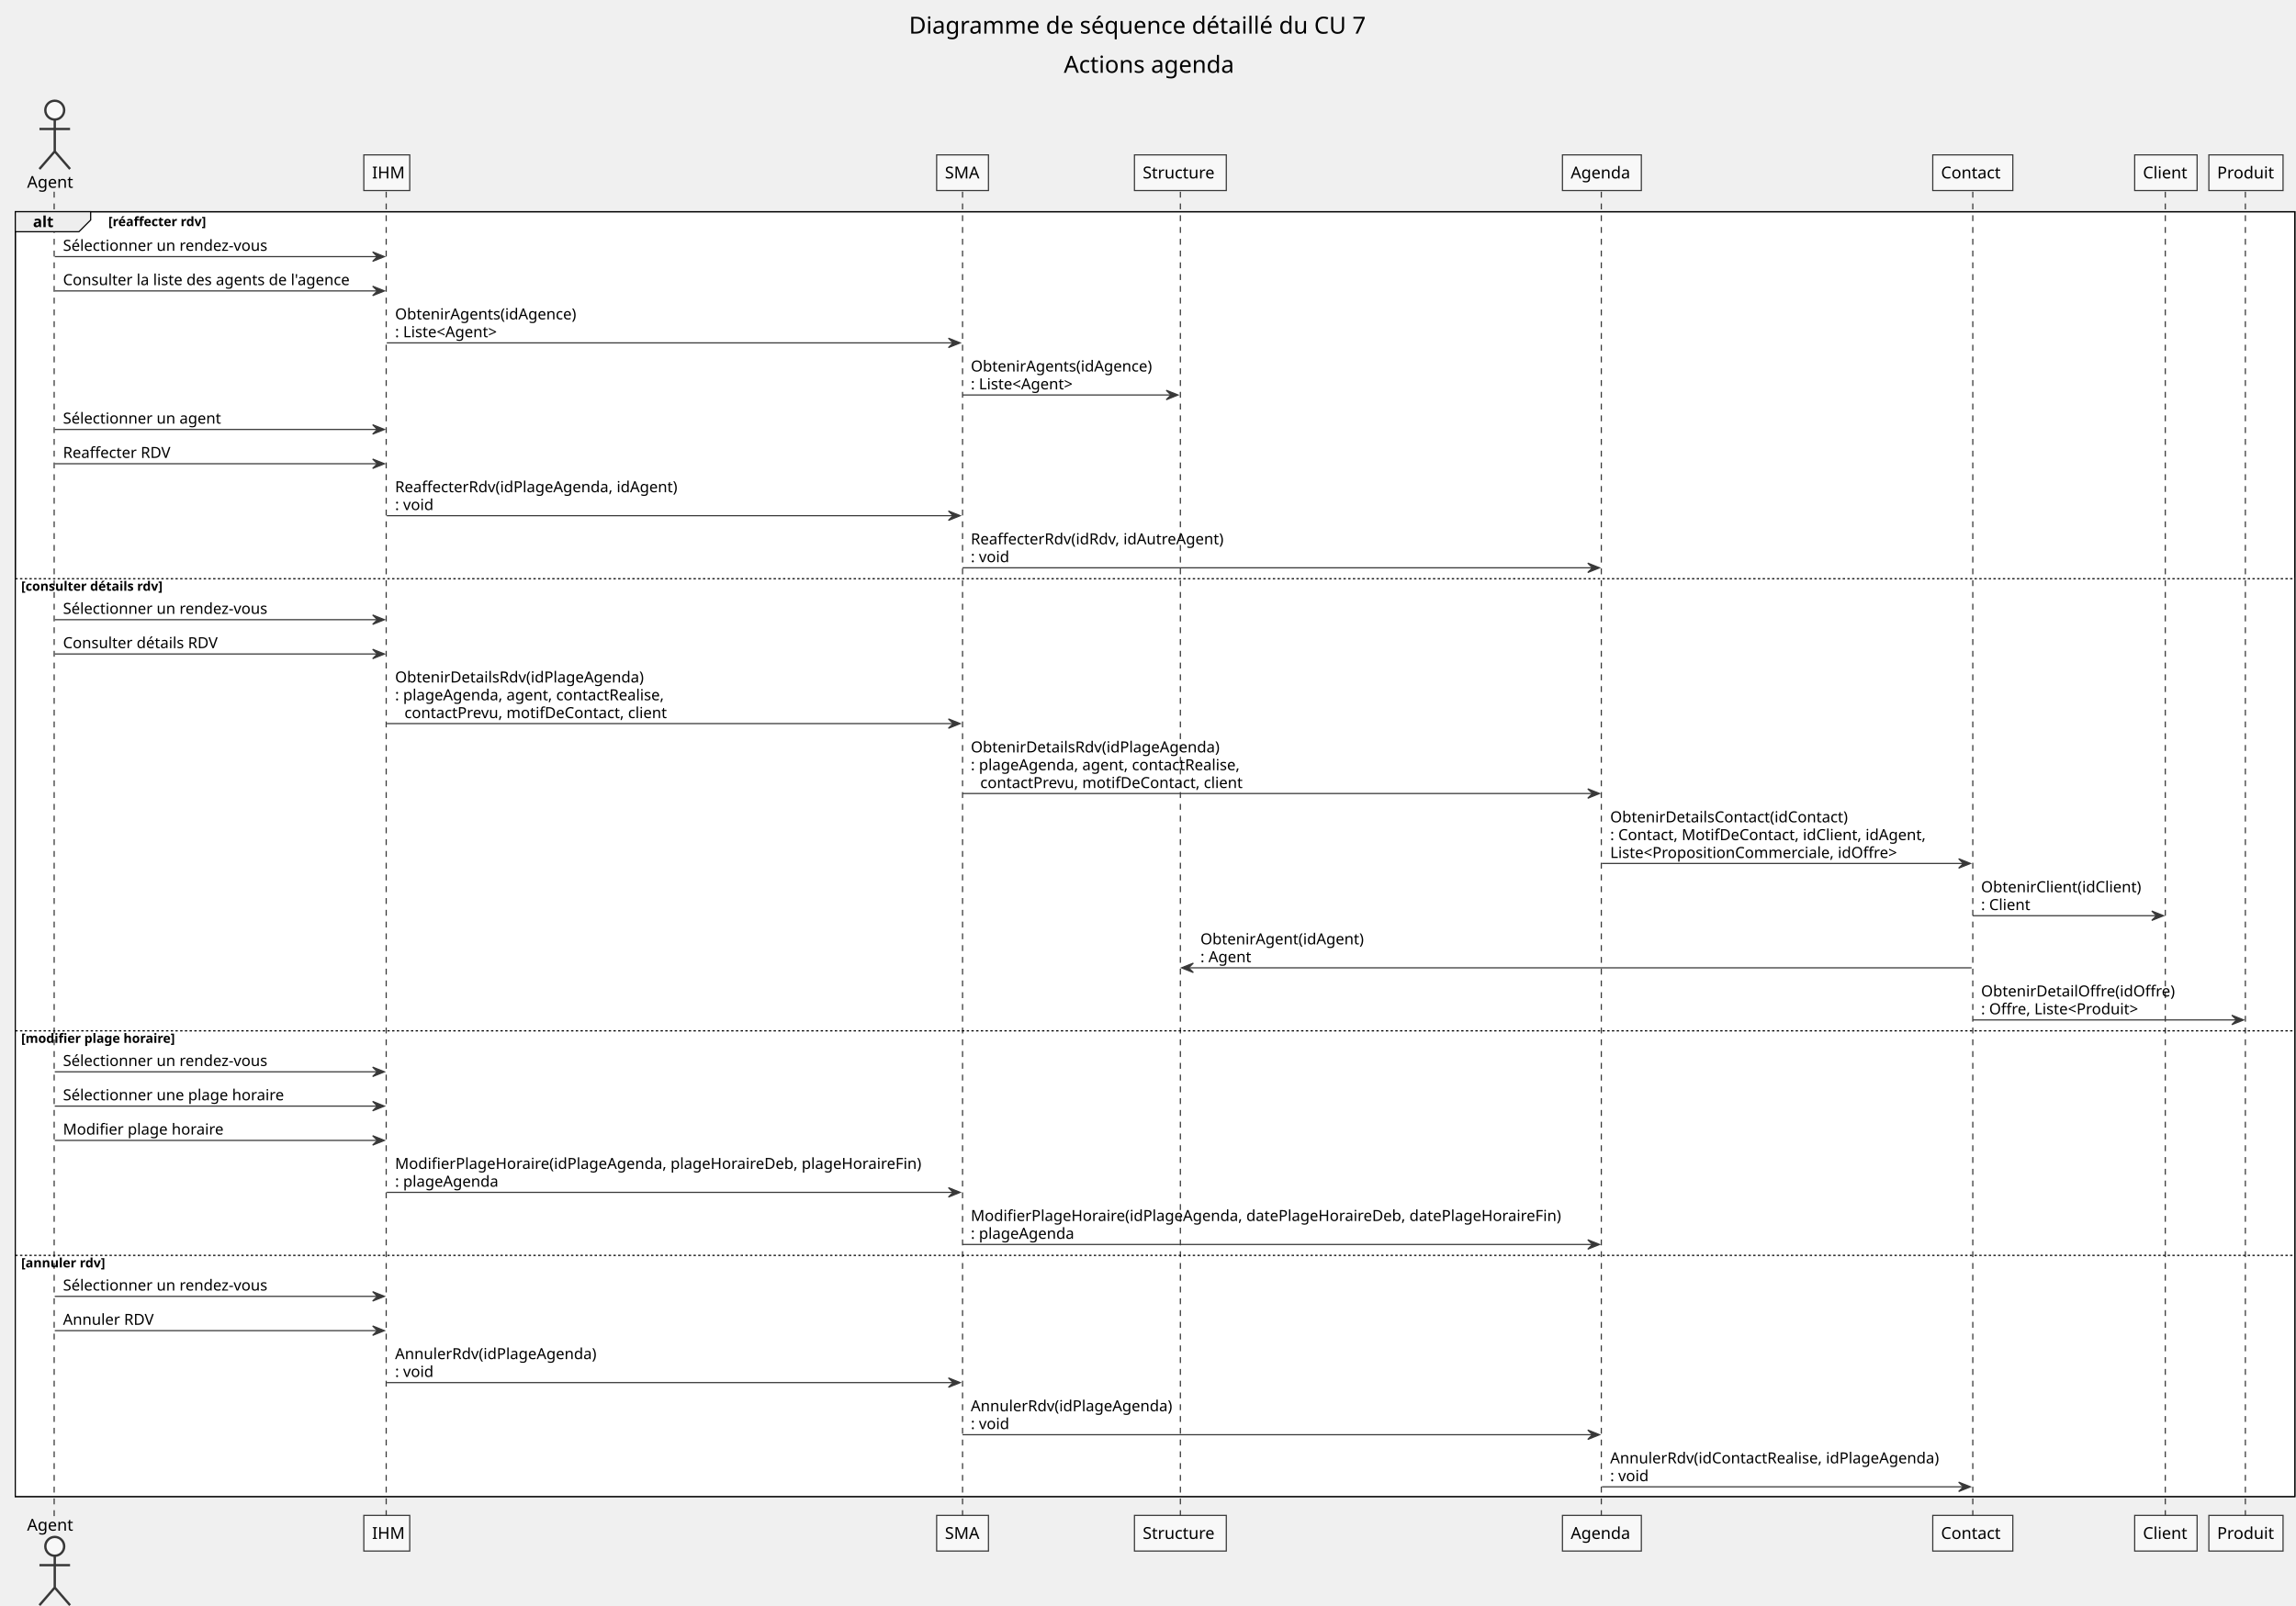
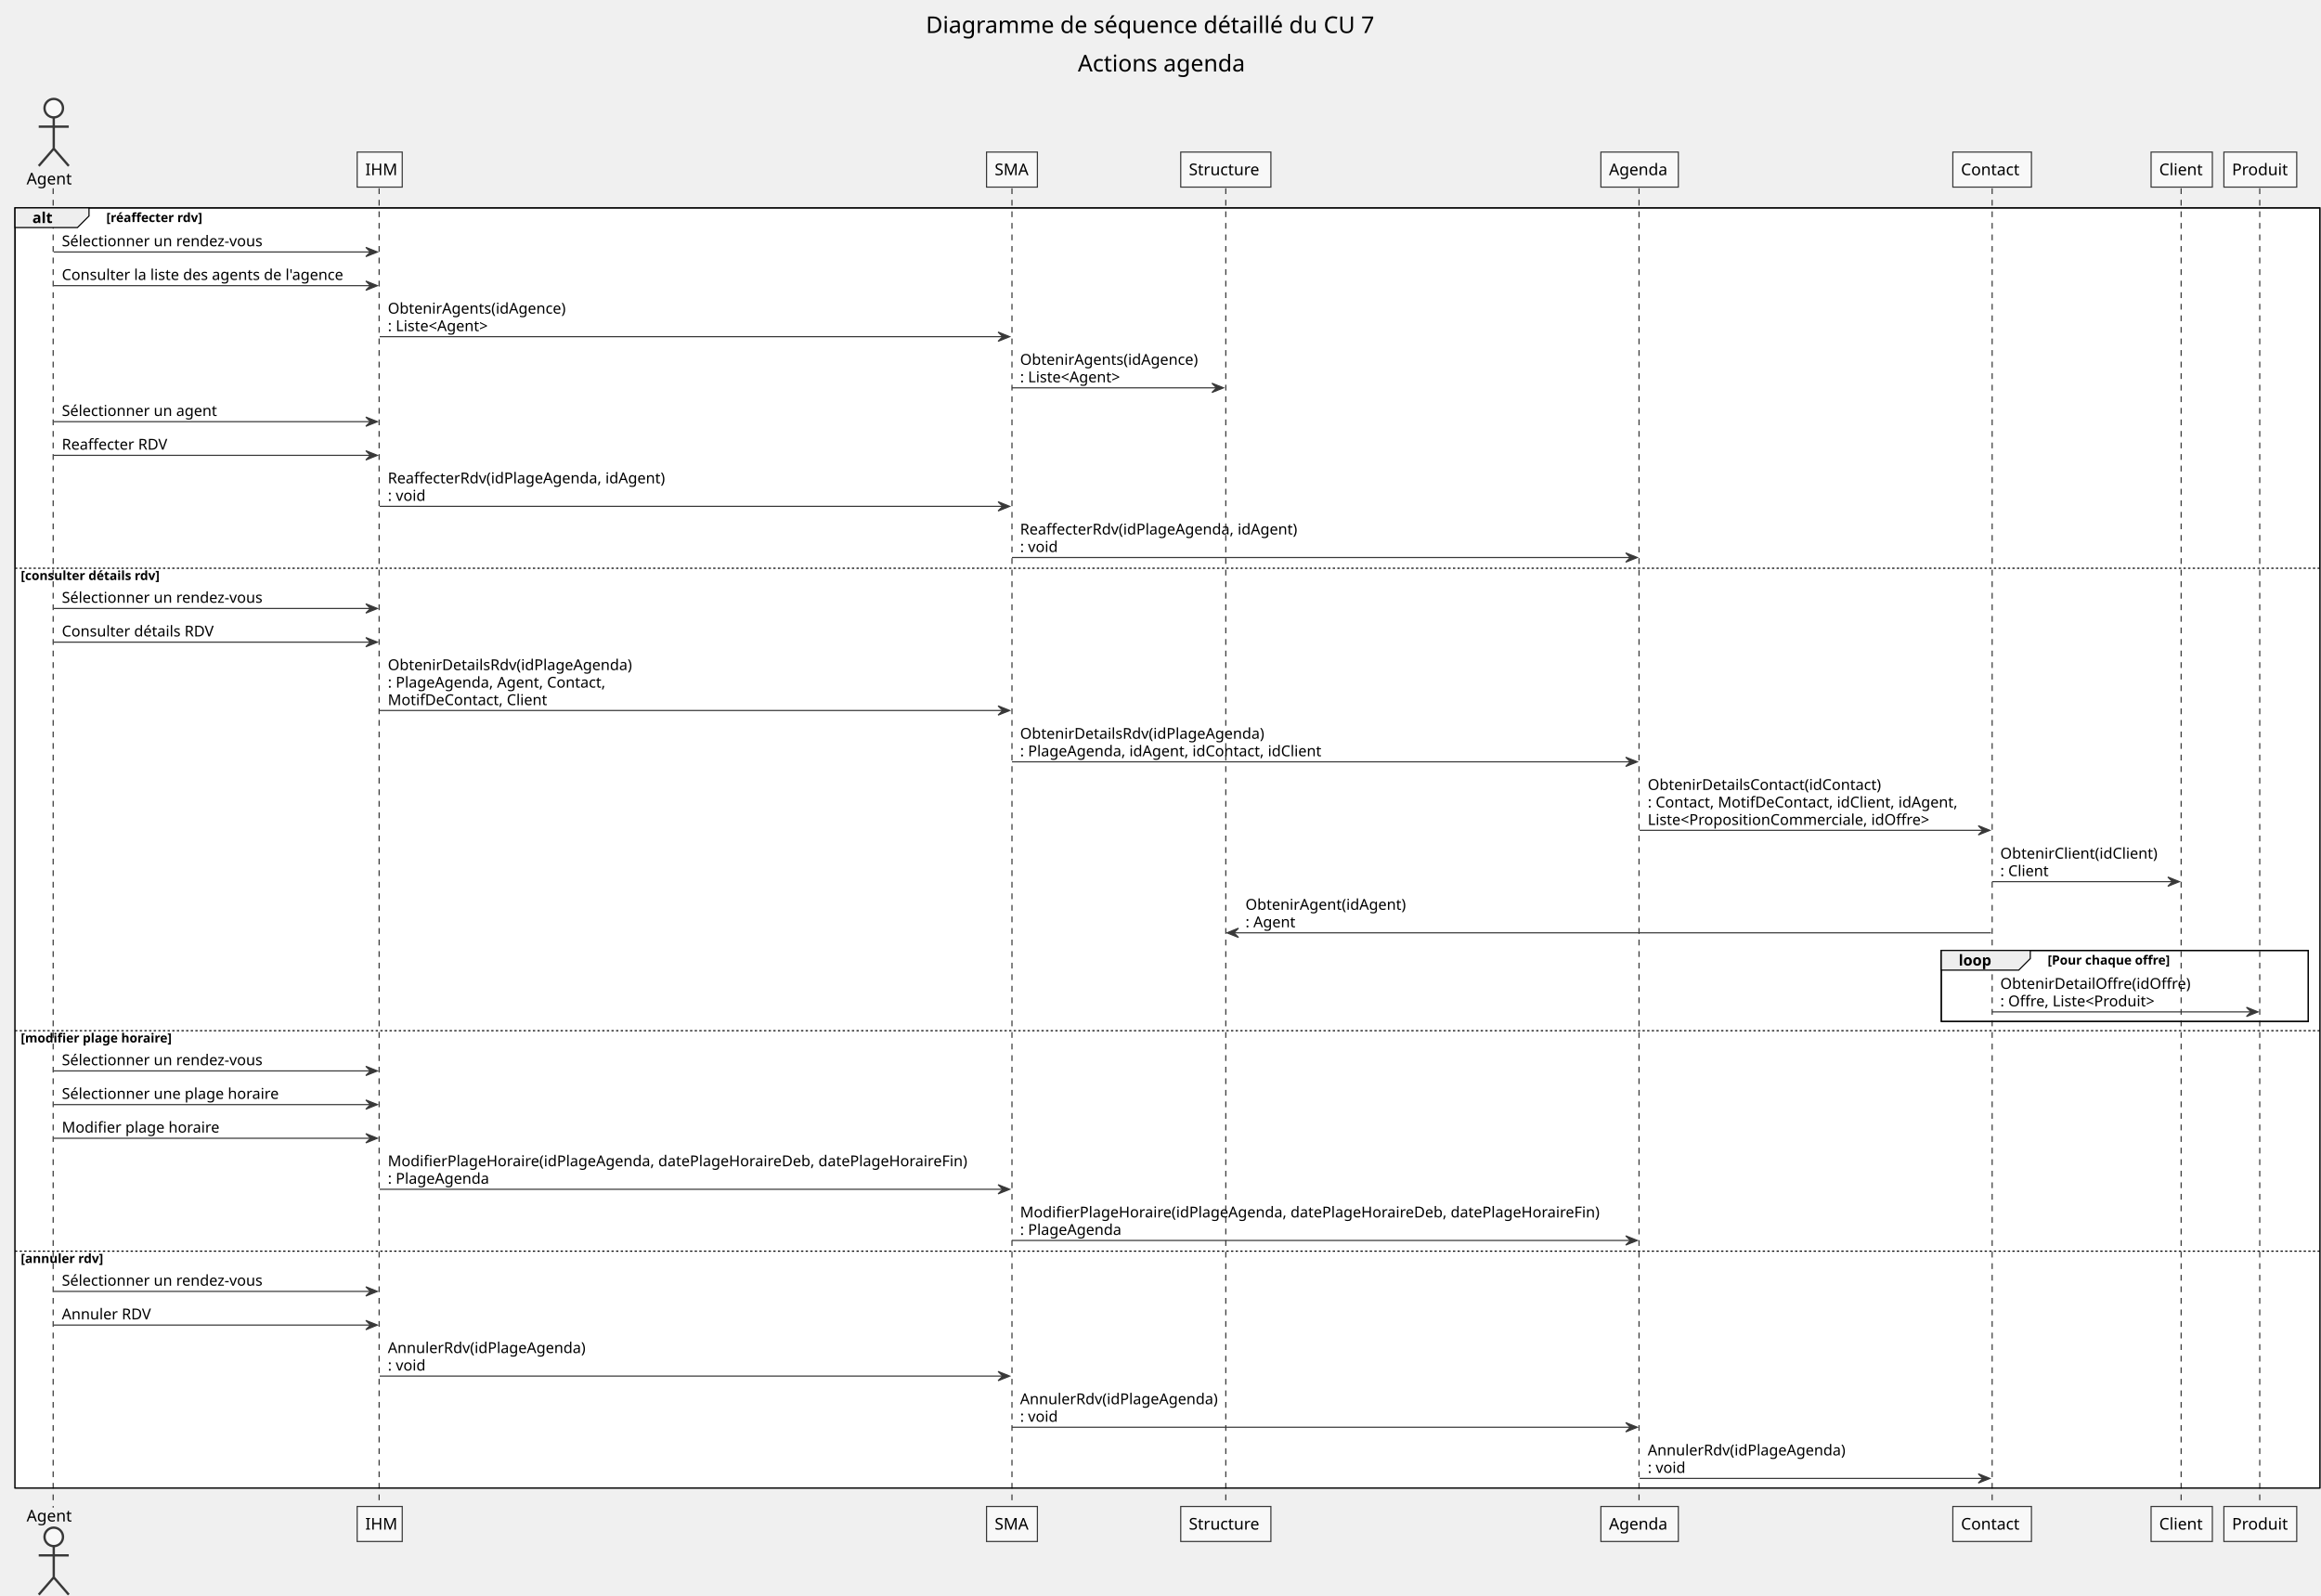
- <svg xmlns="http://www.w3.org/2000/svg" height="1364px" style="width:1950px;height:1364px;" version="1.1" viewBox="0 0 1950 1364" width="1950px">
+ <svg xmlns="http://www.w3.org/2000/svg" height="1380px" style="width:2008px;height:1380px;" version="1.1" viewBox="0 0 2008 1380" width="2008px">
  <defs />
  <g>
-     <text fill="#000000" font-family="sans-serif" font-size="20" lengthAdjust="spacingAndGlyphs" textLength="418" x="772" y="28.564">Diagramme de séquence détaillé du CU 7</text>
-     <line style="stroke: none; stroke-width: 1.0;" x1="772" x2="1190" y1="38.281" y2="38.281" />
-     <text fill="#000000" font-family="sans-serif" font-size="20" lengthAdjust="spacingAndGlyphs" textLength="155" x="903.5" y="61.846">Actions agenda</text>
-     <line style="stroke: none; stroke-width: 1.0;" x1="772" x2="1190" y1="71.562" y2="71.562" />
-     <rect fill="#FFFFFF" height="1091.391" style="stroke: #000000; stroke-width: 1.0;" width="1936" x="13" y="179.859" />
-     <rect fill="#FFFFFF" height="384.062" style="stroke: none; stroke-width: 1.0;" width="1936" x="13" y="490.586" />
-     <rect fill="#FFFFFF" height="190.734" style="stroke: none; stroke-width: 1.0;" width="1936" x="13" y="874.648" />
-     <rect fill="#FFFFFF" height="205.867" style="stroke: none; stroke-width: 1.0;" width="1936" x="13" y="1065.383" />
-     <line style="stroke: #383838; stroke-width: 1.0; stroke-dasharray: 5.0,5.0;" x1="46" x2="46" y1="162.859" y2="1288.25" />
-     <line style="stroke: #383838; stroke-width: 1.0; stroke-dasharray: 5.0,5.0;" x1="328" x2="328" y1="162.859" y2="1288.25" />
-     <line style="stroke: #383838; stroke-width: 1.0; stroke-dasharray: 5.0,5.0;" x1="817.5" x2="817.5" y1="162.859" y2="1288.25" />
-     <line style="stroke: #383838; stroke-width: 1.0; stroke-dasharray: 5.0,5.0;" x1="1002.5" x2="1002.5" y1="162.859" y2="1288.25" />
-     <line style="stroke: #383838; stroke-width: 1.0; stroke-dasharray: 5.0,5.0;" x1="1360" x2="1360" y1="162.859" y2="1288.25" />
-     <line style="stroke: #383838; stroke-width: 1.0; stroke-dasharray: 5.0,5.0;" x1="1675.5" x2="1675.5" y1="162.859" y2="1288.25" />
-     <line style="stroke: #383838; stroke-width: 1.0; stroke-dasharray: 5.0,5.0;" x1="1839" x2="1839" y1="162.859" y2="1288.25" />
-     <line style="stroke: #383838; stroke-width: 1.0; stroke-dasharray: 5.0,5.0;" x1="1907" x2="1907" y1="162.859" y2="1288.25" />
+     <text fill="#000000" font-family="sans-serif" font-size="20" lengthAdjust="spacingAndGlyphs" textLength="418" x="801" y="28.564">Diagramme de séquence détaillé du CU 7</text>
+     <line style="stroke: none; stroke-width: 1.0;" x1="801" x2="1219" y1="38.281" y2="38.281" />
+     <text fill="#000000" font-family="sans-serif" font-size="20" lengthAdjust="spacingAndGlyphs" textLength="155" x="932.5" y="61.846">Actions agenda</text>
+     <line style="stroke: none; stroke-width: 1.0;" x1="801" x2="1219" y1="71.562" y2="71.562" />
+     <rect fill="#FFFFFF" height="1107.391" style="stroke: #000000; stroke-width: 1.0;" width="1994" x="13" y="179.859" />
+     <rect fill="#FFFFFF" height="400.062" style="stroke: none; stroke-width: 1.0;" width="1994" x="13" y="490.586" />
+     <rect fill="#FFFFFF" height="61.398" style="stroke: #000000; stroke-width: 1.0;" width="317.5" x="1679.5" y="822.25" />
+     <rect fill="#FFFFFF" height="190.734" style="stroke: none; stroke-width: 1.0;" width="1994" x="13" y="890.648" />
+     <rect fill="#FFFFFF" height="205.867" style="stroke: none; stroke-width: 1.0;" width="1994" x="13" y="1081.383" />
+     <line style="stroke: #383838; stroke-width: 1.0; stroke-dasharray: 5.0,5.0;" x1="46" x2="46" y1="162.859" y2="1304.25" />
+     <line style="stroke: #383838; stroke-width: 1.0; stroke-dasharray: 5.0,5.0;" x1="328" x2="328" y1="162.859" y2="1304.25" />
+     <line style="stroke: #383838; stroke-width: 1.0; stroke-dasharray: 5.0,5.0;" x1="875.5" x2="875.5" y1="162.859" y2="1304.25" />
+     <line style="stroke: #383838; stroke-width: 1.0; stroke-dasharray: 5.0,5.0;" x1="1060.5" x2="1060.5" y1="162.859" y2="1304.25" />
+     <line style="stroke: #383838; stroke-width: 1.0; stroke-dasharray: 5.0,5.0;" x1="1418" x2="1418" y1="162.859" y2="1304.25" />
+     <line style="stroke: #383838; stroke-width: 1.0; stroke-dasharray: 5.0,5.0;" x1="1723.5" x2="1723.5" y1="162.859" y2="1304.25" />
+     <line style="stroke: #383838; stroke-width: 1.0; stroke-dasharray: 5.0,5.0;" x1="1887" x2="1887" y1="162.859" y2="1304.25" />
+     <line style="stroke: #383838; stroke-width: 1.0; stroke-dasharray: 5.0,5.0;" x1="1955" x2="1955" y1="162.859" y2="1304.25" />
    <text fill="#000000" font-family="sans-serif" font-size="14" lengthAdjust="spacingAndGlyphs" textLength="41" x="23" y="159.558">Agent</text>
    <ellipse cx="46.5" cy="93.562" fill="#F8F8F8" rx="8" ry="8" style="stroke: #383838; stroke-width: 2.0;" />
    <path d="M46.5,101.562 L46.5,128.562 M33.5,109.562 L59.5,109.562 M46.5,128.562 L33.5,143.562 M46.5,128.562 L59.5,143.562 " fill="#F8F8F8" style="stroke: #383838; stroke-width: 2.0;" />
-     <text fill="#000000" font-family="sans-serif" font-size="14" lengthAdjust="spacingAndGlyphs" textLength="41" x="23" y="1300.245">Agent</text>
-     <ellipse cx="46.5" cy="1313.547" fill="#F8F8F8" rx="8" ry="8" style="stroke: #383838; stroke-width: 2.0;" />
-     <path d="M46.5,1321.547 L46.5,1348.547 M33.5,1329.547 L59.5,1329.547 M46.5,1348.547 L33.5,1363.547 M46.5,1348.547 L59.5,1363.547 " fill="#F8F8F8" style="stroke: #383838; stroke-width: 2.0;" />
+     <text fill="#000000" font-family="sans-serif" font-size="14" lengthAdjust="spacingAndGlyphs" textLength="41" x="23" y="1316.245">Agent</text>
+     <ellipse cx="46.5" cy="1329.547" fill="#F8F8F8" rx="8" ry="8" style="stroke: #383838; stroke-width: 2.0;" />
+     <path d="M46.5,1337.547 L46.5,1364.547 M33.5,1345.547 L59.5,1345.547 M46.5,1364.547 L33.5,1379.547 M46.5,1364.547 L59.5,1379.547 " fill="#F8F8F8" style="stroke: #383838; stroke-width: 2.0;" />
    <rect fill="#F8F8F8" height="30.297" style="stroke: #383838; stroke-width: 1.0;" width="39" x="309" y="131.562" />
    <text fill="#000000" font-family="sans-serif" font-size="14" lengthAdjust="spacingAndGlyphs" textLength="25" x="316" y="151.558">IHM</text>
-     <rect fill="#F8F8F8" height="30.297" style="stroke: #383838; stroke-width: 1.0;" width="39" x="309" y="1287.25" />
-     <text fill="#000000" font-family="sans-serif" font-size="14" lengthAdjust="spacingAndGlyphs" textLength="25" x="316" y="1307.245">IHM</text>
-     <rect fill="#F8F8F8" height="30.297" style="stroke: #383838; stroke-width: 1.0;" width="44" x="795.5" y="131.562" />
-     <text fill="#000000" font-family="sans-serif" font-size="14" lengthAdjust="spacingAndGlyphs" textLength="30" x="802.5" y="151.558">SMA</text>
-     <rect fill="#F8F8F8" height="30.297" style="stroke: #383838; stroke-width: 1.0;" width="44" x="795.5" y="1287.25" />
-     <text fill="#000000" font-family="sans-serif" font-size="14" lengthAdjust="spacingAndGlyphs" textLength="30" x="802.5" y="1307.245">SMA</text>
-     <rect fill="#F8F8F8" height="30.297" style="stroke: #383838; stroke-width: 1.0;" width="78" x="963.5" y="131.562" />
-     <text fill="#000000" font-family="sans-serif" font-size="14" lengthAdjust="spacingAndGlyphs" textLength="64" x="970.5" y="151.558">Structure</text>
-     <rect fill="#F8F8F8" height="30.297" style="stroke: #383838; stroke-width: 1.0;" width="78" x="963.5" y="1287.25" />
-     <text fill="#000000" font-family="sans-serif" font-size="14" lengthAdjust="spacingAndGlyphs" textLength="64" x="970.5" y="1307.245">Structure</text>
-     <rect fill="#F8F8F8" height="30.297" style="stroke: #383838; stroke-width: 1.0;" width="67" x="1327" y="131.562" />
-     <text fill="#000000" font-family="sans-serif" font-size="14" lengthAdjust="spacingAndGlyphs" textLength="53" x="1334" y="151.558">Agenda</text>
-     <rect fill="#F8F8F8" height="30.297" style="stroke: #383838; stroke-width: 1.0;" width="67" x="1327" y="1287.25" />
-     <text fill="#000000" font-family="sans-serif" font-size="14" lengthAdjust="spacingAndGlyphs" textLength="53" x="1334" y="1307.245">Agenda</text>
-     <rect fill="#F8F8F8" height="30.297" style="stroke: #383838; stroke-width: 1.0;" width="68" x="1641.5" y="131.562" />
-     <text fill="#000000" font-family="sans-serif" font-size="14" lengthAdjust="spacingAndGlyphs" textLength="54" x="1648.5" y="151.558">Contact</text>
-     <rect fill="#F8F8F8" height="30.297" style="stroke: #383838; stroke-width: 1.0;" width="68" x="1641.5" y="1287.25" />
-     <text fill="#000000" font-family="sans-serif" font-size="14" lengthAdjust="spacingAndGlyphs" textLength="54" x="1648.5" y="1307.245">Contact</text>
-     <rect fill="#F8F8F8" height="30.297" style="stroke: #383838; stroke-width: 1.0;" width="53" x="1813" y="131.562" />
-     <text fill="#000000" font-family="sans-serif" font-size="14" lengthAdjust="spacingAndGlyphs" textLength="39" x="1820" y="151.558">Client</text>
-     <rect fill="#F8F8F8" height="30.297" style="stroke: #383838; stroke-width: 1.0;" width="53" x="1813" y="1287.25" />
-     <text fill="#000000" font-family="sans-serif" font-size="14" lengthAdjust="spacingAndGlyphs" textLength="39" x="1820" y="1307.245">Client</text>
-     <rect fill="#F8F8F8" height="30.297" style="stroke: #383838; stroke-width: 1.0;" width="63" x="1876" y="131.562" />
-     <text fill="#000000" font-family="sans-serif" font-size="14" lengthAdjust="spacingAndGlyphs" textLength="49" x="1883" y="151.558">Produit</text>
-     <rect fill="#F8F8F8" height="30.297" style="stroke: #383838; stroke-width: 1.0;" width="63" x="1876" y="1287.25" />
-     <text fill="#000000" font-family="sans-serif" font-size="14" lengthAdjust="spacingAndGlyphs" textLength="49" x="1883" y="1307.245">Produit</text>
-     <rect fill="none" height="1091.391" style="stroke: #000000; stroke-width: 1.0;" width="1936" x="13" y="179.859" />
+     <rect fill="#F8F8F8" height="30.297" style="stroke: #383838; stroke-width: 1.0;" width="39" x="309" y="1303.25" />
+     <text fill="#000000" font-family="sans-serif" font-size="14" lengthAdjust="spacingAndGlyphs" textLength="25" x="316" y="1323.245">IHM</text>
+     <rect fill="#F8F8F8" height="30.297" style="stroke: #383838; stroke-width: 1.0;" width="44" x="853.5" y="131.562" />
+     <text fill="#000000" font-family="sans-serif" font-size="14" lengthAdjust="spacingAndGlyphs" textLength="30" x="860.5" y="151.558">SMA</text>
+     <rect fill="#F8F8F8" height="30.297" style="stroke: #383838; stroke-width: 1.0;" width="44" x="853.5" y="1303.25" />
+     <text fill="#000000" font-family="sans-serif" font-size="14" lengthAdjust="spacingAndGlyphs" textLength="30" x="860.5" y="1323.245">SMA</text>
+     <rect fill="#F8F8F8" height="30.297" style="stroke: #383838; stroke-width: 1.0;" width="78" x="1021.5" y="131.562" />
+     <text fill="#000000" font-family="sans-serif" font-size="14" lengthAdjust="spacingAndGlyphs" textLength="64" x="1028.5" y="151.558">Structure</text>
+     <rect fill="#F8F8F8" height="30.297" style="stroke: #383838; stroke-width: 1.0;" width="78" x="1021.5" y="1303.25" />
+     <text fill="#000000" font-family="sans-serif" font-size="14" lengthAdjust="spacingAndGlyphs" textLength="64" x="1028.5" y="1323.245">Structure</text>
+     <rect fill="#F8F8F8" height="30.297" style="stroke: #383838; stroke-width: 1.0;" width="67" x="1385" y="131.562" />
+     <text fill="#000000" font-family="sans-serif" font-size="14" lengthAdjust="spacingAndGlyphs" textLength="53" x="1392" y="151.558">Agenda</text>
+     <rect fill="#F8F8F8" height="30.297" style="stroke: #383838; stroke-width: 1.0;" width="67" x="1385" y="1303.25" />
+     <text fill="#000000" font-family="sans-serif" font-size="14" lengthAdjust="spacingAndGlyphs" textLength="53" x="1392" y="1323.245">Agenda</text>
+     <rect fill="#F8F8F8" height="30.297" style="stroke: #383838; stroke-width: 1.0;" width="68" x="1689.5" y="131.562" />
+     <text fill="#000000" font-family="sans-serif" font-size="14" lengthAdjust="spacingAndGlyphs" textLength="54" x="1696.5" y="151.558">Contact</text>
+     <rect fill="#F8F8F8" height="30.297" style="stroke: #383838; stroke-width: 1.0;" width="68" x="1689.5" y="1303.25" />
+     <text fill="#000000" font-family="sans-serif" font-size="14" lengthAdjust="spacingAndGlyphs" textLength="54" x="1696.5" y="1323.245">Contact</text>
+     <rect fill="#F8F8F8" height="30.297" style="stroke: #383838; stroke-width: 1.0;" width="53" x="1861" y="131.562" />
+     <text fill="#000000" font-family="sans-serif" font-size="14" lengthAdjust="spacingAndGlyphs" textLength="39" x="1868" y="151.558">Client</text>
+     <rect fill="#F8F8F8" height="30.297" style="stroke: #383838; stroke-width: 1.0;" width="53" x="1861" y="1303.25" />
+     <text fill="#000000" font-family="sans-serif" font-size="14" lengthAdjust="spacingAndGlyphs" textLength="39" x="1868" y="1323.245">Client</text>
+     <rect fill="#F8F8F8" height="30.297" style="stroke: #383838; stroke-width: 1.0;" width="63" x="1924" y="131.562" />
+     <text fill="#000000" font-family="sans-serif" font-size="14" lengthAdjust="spacingAndGlyphs" textLength="49" x="1931" y="151.558">Produit</text>
+     <rect fill="#F8F8F8" height="30.297" style="stroke: #383838; stroke-width: 1.0;" width="63" x="1924" y="1303.25" />
+     <text fill="#000000" font-family="sans-serif" font-size="14" lengthAdjust="spacingAndGlyphs" textLength="49" x="1931" y="1323.245">Produit</text>
+     <rect fill="none" height="1107.391" style="stroke: #000000; stroke-width: 1.0;" width="1994" x="13" y="179.859" />
    <polygon fill="#EEEEEE" points="13,179.859,77,179.859,77,186.859,67,196.859,13,196.859,13,179.859" style="stroke: #000000; stroke-width: 1.0;" />
    <text fill="#000000" font-family="sans-serif" font-size="13" font-weight="bold" lengthAdjust="spacingAndGlyphs" textLength="19" x="28" y="192.926">alt</text>
    <text fill="#000000" font-family="sans-serif" font-size="11" font-weight="bold" lengthAdjust="spacingAndGlyphs" textLength="98" x="92" y="192.07">[réaffecter rdv]</text>
    <polygon fill="#383838" points="316.5,213.992,326.5,217.992,316.5,221.992,320.5,217.992" style="stroke: #383838; stroke-width: 1.0;" />
    <line style="stroke: #383838; stroke-width: 1.0;" x1="46.5" x2="322.5" y1="217.992" y2="217.992" />
    <text fill="#000000" font-family="sans-serif" font-size="13" lengthAdjust="spacingAndGlyphs" textLength="183" x="53.5" y="213.059">Sélectionner un rendez-vous</text>
    <polygon fill="#383838" points="316.5,243.125,326.5,247.125,316.5,251.125,320.5,247.125" style="stroke: #383838; stroke-width: 1.0;" />
    <line style="stroke: #383838; stroke-width: 1.0;" x1="46.5" x2="322.5" y1="247.125" y2="247.125" />
    <text fill="#000000" font-family="sans-serif" font-size="13" lengthAdjust="spacingAndGlyphs" textLength="258" x="53.5" y="242.192">Consulter la liste des agents de l'agence</text>
-     <polygon fill="#383838" points="805.5,287.258,815.5,291.258,805.5,295.258,809.5,291.258" style="stroke: #383838; stroke-width: 1.0;" />
-     <line style="stroke: #383838; stroke-width: 1.0;" x1="328.5" x2="811.5" y1="291.258" y2="291.258" />
+     <polygon fill="#383838" points="863.5,287.258,873.5,291.258,863.5,295.258,867.5,291.258" style="stroke: #383838; stroke-width: 1.0;" />
+     <line style="stroke: #383838; stroke-width: 1.0;" x1="328.5" x2="869.5" y1="291.258" y2="291.258" />
    <text fill="#000000" font-family="sans-serif" font-size="13" lengthAdjust="spacingAndGlyphs" textLength="161" x="335.5" y="271.325">ObtenirAgents(idAgence)</text>
    <text fill="#000000" font-family="sans-serif" font-size="13" lengthAdjust="spacingAndGlyphs" textLength="98" x="335.5" y="286.457">: Liste&lt;Agent&gt;</text>
-     <polygon fill="#383838" points="990.5,331.523,1000.5,335.523,990.5,339.523,994.5,335.523" style="stroke: #383838; stroke-width: 1.0;" />
-     <line style="stroke: #383838; stroke-width: 1.0;" x1="817.5" x2="996.5" y1="335.523" y2="335.523" />
-     <text fill="#000000" font-family="sans-serif" font-size="13" lengthAdjust="spacingAndGlyphs" textLength="161" x="824.5" y="315.59">ObtenirAgents(idAgence)</text>
-     <text fill="#000000" font-family="sans-serif" font-size="13" lengthAdjust="spacingAndGlyphs" textLength="98" x="824.5" y="330.723">: Liste&lt;Agent&gt;</text>
+     <polygon fill="#383838" points="1048.5,331.523,1058.5,335.523,1048.5,339.523,1052.5,335.523" style="stroke: #383838; stroke-width: 1.0;" />
+     <line style="stroke: #383838; stroke-width: 1.0;" x1="875.5" x2="1054.5" y1="335.523" y2="335.523" />
+     <text fill="#000000" font-family="sans-serif" font-size="13" lengthAdjust="spacingAndGlyphs" textLength="161" x="882.5" y="315.59">ObtenirAgents(idAgence)</text>
+     <text fill="#000000" font-family="sans-serif" font-size="13" lengthAdjust="spacingAndGlyphs" textLength="98" x="882.5" y="330.723">: Liste&lt;Agent&gt;</text>
    <polygon fill="#383838" points="316.5,360.789,326.5,364.789,316.5,368.789,320.5,364.789" style="stroke: #383838; stroke-width: 1.0;" />
    <line style="stroke: #383838; stroke-width: 1.0;" x1="46.5" x2="322.5" y1="364.789" y2="364.789" />
    <text fill="#000000" font-family="sans-serif" font-size="13" lengthAdjust="spacingAndGlyphs" textLength="141" x="53.5" y="359.856">Sélectionner un agent</text>
    <polygon fill="#383838" points="316.5,389.922,326.5,393.922,316.5,397.922,320.5,393.922" style="stroke: #383838; stroke-width: 1.0;" />
    <line style="stroke: #383838; stroke-width: 1.0;" x1="46.5" x2="322.5" y1="393.922" y2="393.922" />
    <text fill="#000000" font-family="sans-serif" font-size="13" lengthAdjust="spacingAndGlyphs" textLength="96" x="53.5" y="388.989">Reaffecter RDV</text>
-     <polygon fill="#383838" points="805.5,434.055,815.5,438.055,805.5,442.055,809.5,438.055" style="stroke: #383838; stroke-width: 1.0;" />
-     <line style="stroke: #383838; stroke-width: 1.0;" x1="328.5" x2="811.5" y1="438.055" y2="438.055" />
+     <polygon fill="#383838" points="863.5,434.055,873.5,438.055,863.5,442.055,867.5,438.055" style="stroke: #383838; stroke-width: 1.0;" />
+     <line style="stroke: #383838; stroke-width: 1.0;" x1="328.5" x2="869.5" y1="438.055" y2="438.055" />
    <text fill="#000000" font-family="sans-serif" font-size="13" lengthAdjust="spacingAndGlyphs" textLength="250" x="335.5" y="418.122">ReaffecterRdv(idPlageAgenda, idAgent)</text>
    <text fill="#000000" font-family="sans-serif" font-size="13" lengthAdjust="spacingAndGlyphs" textLength="34" x="335.5" y="433.254">: void</text>
-     <polygon fill="#383838" points="1348.5,478.32,1358.5,482.32,1348.5,486.32,1352.5,482.32" style="stroke: #383838; stroke-width: 1.0;" />
-     <line style="stroke: #383838; stroke-width: 1.0;" x1="817.5" x2="1354.5" y1="482.32" y2="482.32" />
-     <text fill="#000000" font-family="sans-serif" font-size="13" lengthAdjust="spacingAndGlyphs" textLength="224" x="824.5" y="462.387">ReaffecterRdv(idRdv, idAutreAgent)</text>
-     <text fill="#000000" font-family="sans-serif" font-size="13" lengthAdjust="spacingAndGlyphs" textLength="34" x="824.5" y="477.52">: void</text>
-     <line style="stroke: #000000; stroke-width: 1.0; stroke-dasharray: 2.0,2.0;" x1="13" x2="1949" y1="491.586" y2="491.586" />
+     <polygon fill="#383838" points="1406.5,478.32,1416.5,482.32,1406.5,486.32,1410.5,482.32" style="stroke: #383838; stroke-width: 1.0;" />
+     <line style="stroke: #383838; stroke-width: 1.0;" x1="875.5" x2="1412.5" y1="482.32" y2="482.32" />
+     <text fill="#000000" font-family="sans-serif" font-size="13" lengthAdjust="spacingAndGlyphs" textLength="250" x="882.5" y="462.387">ReaffecterRdv(idPlageAgenda, idAgent)</text>
+     <text fill="#000000" font-family="sans-serif" font-size="13" lengthAdjust="spacingAndGlyphs" textLength="34" x="882.5" y="477.52">: void</text>
+     <line style="stroke: #000000; stroke-width: 1.0; stroke-dasharray: 2.0,2.0;" x1="13" x2="2007" y1="491.586" y2="491.586" />
    <text fill="#000000" font-family="sans-serif" font-size="11" font-weight="bold" lengthAdjust="spacingAndGlyphs" textLength="142" x="18" y="501.796">[consulter détails rdv]</text>
    <polygon fill="#383838" points="316.5,522.391,326.5,526.391,316.5,530.391,320.5,526.391" style="stroke: #383838; stroke-width: 1.0;" />
    <line style="stroke: #383838; stroke-width: 1.0;" x1="46.5" x2="322.5" y1="526.391" y2="526.391" />
    <text fill="#000000" font-family="sans-serif" font-size="13" lengthAdjust="spacingAndGlyphs" textLength="183" x="53.5" y="521.457">Sélectionner un rendez-vous</text>
    <polygon fill="#383838" points="316.5,551.523,326.5,555.523,316.5,559.523,320.5,555.523" style="stroke: #383838; stroke-width: 1.0;" />
    <line style="stroke: #383838; stroke-width: 1.0;" x1="46.5" x2="322.5" y1="555.523" y2="555.523" />
    <text fill="#000000" font-family="sans-serif" font-size="13" lengthAdjust="spacingAndGlyphs" textLength="138" x="53.5" y="550.59">Consulter détails RDV</text>
-     <polygon fill="#383838" points="805.5,610.656,815.5,614.656,805.5,618.656,809.5,614.656" style="stroke: #383838; stroke-width: 1.0;" />
-     <line style="stroke: #383838; stroke-width: 1.0;" x1="328.5" x2="811.5" y1="614.656" y2="614.656" />
+     <polygon fill="#383838" points="863.5,610.656,873.5,614.656,863.5,618.656,867.5,614.656" style="stroke: #383838; stroke-width: 1.0;" />
+     <line style="stroke: #383838; stroke-width: 1.0;" x1="328.5" x2="869.5" y1="614.656" y2="614.656" />
    <text fill="#000000" font-family="sans-serif" font-size="13" lengthAdjust="spacingAndGlyphs" textLength="219" x="335.5" y="579.723">ObtenirDetailsRdv(idPlageAgenda)</text>
-     <text fill="#000000" font-family="sans-serif" font-size="13" lengthAdjust="spacingAndGlyphs" textLength="242" x="335.5" y="594.856">: plageAgenda, agent, contactRealise,</text>
-     <text fill="#000000" font-family="sans-serif" font-size="13" lengthAdjust="spacingAndGlyphs" textLength="235" x="343.5" y="609.989">contactPrevu, motifDeContact, client</text>
-     <polygon fill="#383838" points="1348.5,670.055,1358.5,674.055,1348.5,678.055,1352.5,674.055" style="stroke: #383838; stroke-width: 1.0;" />
-     <line style="stroke: #383838; stroke-width: 1.0;" x1="817.5" x2="1354.5" y1="674.055" y2="674.055" />
-     <text fill="#000000" font-family="sans-serif" font-size="13" lengthAdjust="spacingAndGlyphs" textLength="219" x="824.5" y="639.122">ObtenirDetailsRdv(idPlageAgenda)</text>
-     <text fill="#000000" font-family="sans-serif" font-size="13" lengthAdjust="spacingAndGlyphs" textLength="242" x="824.5" y="654.254">: plageAgenda, agent, contactRealise,</text>
-     <text fill="#000000" font-family="sans-serif" font-size="13" lengthAdjust="spacingAndGlyphs" textLength="235" x="832.5" y="669.387">contactPrevu, motifDeContact, client</text>
-     <polygon fill="#383838" points="1663.5,729.453,1673.5,733.453,1663.5,737.453,1667.5,733.453" style="stroke: #383838; stroke-width: 1.0;" />
-     <line style="stroke: #383838; stroke-width: 1.0;" x1="1360.5" x2="1669.5" y1="733.453" y2="733.453" />
-     <text fill="#000000" font-family="sans-serif" font-size="13" lengthAdjust="spacingAndGlyphs" textLength="212" x="1367.5" y="698.52">ObtenirDetailsContact(idContact)</text>
-     <text fill="#000000" font-family="sans-serif" font-size="13" lengthAdjust="spacingAndGlyphs" textLength="281" x="1367.5" y="713.653">: Contact, MotifDeContact, idClient, idAgent,</text>
-     <text fill="#000000" font-family="sans-serif" font-size="13" lengthAdjust="spacingAndGlyphs" textLength="258" x="1367.5" y="728.786">Liste&lt;PropositionCommerciale, idOffre&gt;</text>
-     <polygon fill="#383838" points="1827.5,773.852,1837.5,777.852,1827.5,781.852,1831.5,777.852" style="stroke: #383838; stroke-width: 1.0;" />
-     <line style="stroke: #383838; stroke-width: 1.0;" x1="1675.5" x2="1833.5" y1="777.852" y2="777.852" />
-     <text fill="#000000" font-family="sans-serif" font-size="13" lengthAdjust="spacingAndGlyphs" textLength="140" x="1682.5" y="757.918">ObtenirClient(idClient)</text>
-     <text fill="#000000" font-family="sans-serif" font-size="13" lengthAdjust="spacingAndGlyphs" textLength="44" x="1682.5" y="773.051">: Client</text>
-     <polygon fill="#383838" points="1013.5,818.117,1003.5,822.117,1013.5,826.117,1009.5,822.117" style="stroke: #383838; stroke-width: 1.0;" />
-     <line style="stroke: #383838; stroke-width: 1.0;" x1="1007.5" x2="1674.5" y1="822.117" y2="822.117" />
-     <text fill="#000000" font-family="sans-serif" font-size="13" lengthAdjust="spacingAndGlyphs" textLength="144" x="1019.5" y="802.184">ObtenirAgent(idAgent)</text>
-     <text fill="#000000" font-family="sans-serif" font-size="13" lengthAdjust="spacingAndGlyphs" textLength="46" x="1019.5" y="817.317">: Agent</text>
-     <polygon fill="#383838" points="1895.5,862.383,1905.5,866.383,1895.5,870.383,1899.5,866.383" style="stroke: #383838; stroke-width: 1.0;" />
-     <line style="stroke: #383838; stroke-width: 1.0;" x1="1675.5" x2="1901.5" y1="866.383" y2="866.383" />
-     <text fill="#000000" font-family="sans-serif" font-size="13" lengthAdjust="spacingAndGlyphs" textLength="167" x="1682.5" y="846.45">ObtenirDetailOffre(idOffre)</text>
-     <text fill="#000000" font-family="sans-serif" font-size="13" lengthAdjust="spacingAndGlyphs" textLength="144" x="1682.5" y="861.582">: Offre, Liste&lt;Produit&gt;</text>
-     <line style="stroke: #000000; stroke-width: 1.0; stroke-dasharray: 2.0,2.0;" x1="13" x2="1949" y1="875.648" y2="875.648" />
-     <text fill="#000000" font-family="sans-serif" font-size="11" font-weight="bold" lengthAdjust="spacingAndGlyphs" textLength="153" x="18" y="885.859">[modifier plage horaire]</text>
-     <polygon fill="#383838" points="316.5,906.453,326.5,910.453,316.5,914.453,320.5,910.453" style="stroke: #383838; stroke-width: 1.0;" />
-     <line style="stroke: #383838; stroke-width: 1.0;" x1="46.5" x2="322.5" y1="910.453" y2="910.453" />
-     <text fill="#000000" font-family="sans-serif" font-size="13" lengthAdjust="spacingAndGlyphs" textLength="183" x="53.5" y="905.52">Sélectionner un rendez-vous</text>
-     <polygon fill="#383838" points="316.5,935.586,326.5,939.586,316.5,943.586,320.5,939.586" style="stroke: #383838; stroke-width: 1.0;" />
-     <line style="stroke: #383838; stroke-width: 1.0;" x1="46.5" x2="322.5" y1="939.586" y2="939.586" />
-     <text fill="#000000" font-family="sans-serif" font-size="13" lengthAdjust="spacingAndGlyphs" textLength="196" x="53.5" y="934.653">Sélectionner une plage horaire</text>
-     <polygon fill="#383838" points="316.5,964.719,326.5,968.719,316.5,972.719,320.5,968.719" style="stroke: #383838; stroke-width: 1.0;" />
-     <line style="stroke: #383838; stroke-width: 1.0;" x1="46.5" x2="322.5" y1="968.719" y2="968.719" />
-     <text fill="#000000" font-family="sans-serif" font-size="13" lengthAdjust="spacingAndGlyphs" textLength="138" x="53.5" y="963.786">Modifier plage horaire</text>
-     <polygon fill="#383838" points="805.5,1008.852,815.5,1012.852,805.5,1016.852,809.5,1012.852" style="stroke: #383838; stroke-width: 1.0;" />
-     <line style="stroke: #383838; stroke-width: 1.0;" x1="328.5" x2="811.5" y1="1012.852" y2="1012.852" />
-     <text fill="#000000" font-family="sans-serif" font-size="13" lengthAdjust="spacingAndGlyphs" textLength="461" x="335.5" y="992.918">ModifierPlageHoraire(idPlageAgenda, plageHoraireDeb, plageHoraireFin)</text>
-     <text fill="#000000" font-family="sans-serif" font-size="13" lengthAdjust="spacingAndGlyphs" textLength="92" x="335.5" y="1008.051">: plageAgenda</text>
-     <polygon fill="#383838" points="1348.5,1053.117,1358.5,1057.117,1348.5,1061.117,1352.5,1057.117" style="stroke: #383838; stroke-width: 1.0;" />
-     <line style="stroke: #383838; stroke-width: 1.0;" x1="817.5" x2="1354.5" y1="1057.117" y2="1057.117" />
-     <text fill="#000000" font-family="sans-serif" font-size="13" lengthAdjust="spacingAndGlyphs" textLength="519" x="824.5" y="1037.184">ModifierPlageHoraire(idPlageAgenda, datePlageHoraireDeb, datePlageHoraireFin)</text>
-     <text fill="#000000" font-family="sans-serif" font-size="13" lengthAdjust="spacingAndGlyphs" textLength="92" x="824.5" y="1052.317">: plageAgenda</text>
-     <line style="stroke: #000000; stroke-width: 1.0; stroke-dasharray: 2.0,2.0;" x1="13" x2="1949" y1="1066.383" y2="1066.383" />
-     <text fill="#000000" font-family="sans-serif" font-size="11" font-weight="bold" lengthAdjust="spacingAndGlyphs" textLength="83" x="18" y="1076.593">[annuler rdv]</text>
-     <polygon fill="#383838" points="316.5,1097.188,326.5,1101.188,316.5,1105.188,320.5,1101.188" style="stroke: #383838; stroke-width: 1.0;" />
-     <line style="stroke: #383838; stroke-width: 1.0;" x1="46.5" x2="322.5" y1="1101.188" y2="1101.188" />
-     <text fill="#000000" font-family="sans-serif" font-size="13" lengthAdjust="spacingAndGlyphs" textLength="183" x="53.5" y="1096.254">Sélectionner un rendez-vous</text>
-     <polygon fill="#383838" points="316.5,1126.32,326.5,1130.32,316.5,1134.32,320.5,1130.32" style="stroke: #383838; stroke-width: 1.0;" />
-     <line style="stroke: #383838; stroke-width: 1.0;" x1="46.5" x2="322.5" y1="1130.32" y2="1130.32" />
-     <text fill="#000000" font-family="sans-serif" font-size="13" lengthAdjust="spacingAndGlyphs" textLength="80" x="53.5" y="1125.387">Annuler RDV</text>
-     <polygon fill="#383838" points="805.5,1170.453,815.5,1174.453,805.5,1178.453,809.5,1174.453" style="stroke: #383838; stroke-width: 1.0;" />
-     <line style="stroke: #383838; stroke-width: 1.0;" x1="328.5" x2="811.5" y1="1174.453" y2="1174.453" />
-     <text fill="#000000" font-family="sans-serif" font-size="13" lengthAdjust="spacingAndGlyphs" textLength="177" x="335.5" y="1154.52">AnnulerRdv(idPlageAgenda)</text>
-     <text fill="#000000" font-family="sans-serif" font-size="13" lengthAdjust="spacingAndGlyphs" textLength="34" x="335.5" y="1169.653">: void</text>
-     <polygon fill="#383838" points="1348.5,1214.719,1358.5,1218.719,1348.5,1222.719,1352.5,1218.719" style="stroke: #383838; stroke-width: 1.0;" />
-     <line style="stroke: #383838; stroke-width: 1.0;" x1="817.5" x2="1354.5" y1="1218.719" y2="1218.719" />
-     <text fill="#000000" font-family="sans-serif" font-size="13" lengthAdjust="spacingAndGlyphs" textLength="177" x="824.5" y="1198.786">AnnulerRdv(idPlageAgenda)</text>
-     <text fill="#000000" font-family="sans-serif" font-size="13" lengthAdjust="spacingAndGlyphs" textLength="34" x="824.5" y="1213.918">: void</text>
-     <polygon fill="#383838" points="1663.5,1258.984,1673.5,1262.984,1663.5,1266.984,1667.5,1262.984" style="stroke: #383838; stroke-width: 1.0;" />
-     <line style="stroke: #383838; stroke-width: 1.0;" x1="1360.5" x2="1669.5" y1="1262.984" y2="1262.984" />
-     <text fill="#000000" font-family="sans-serif" font-size="13" lengthAdjust="spacingAndGlyphs" textLength="291" x="1367.5" y="1243.051">AnnulerRdv(idContactRealise, idPlageAgenda)</text>
-     <text fill="#000000" font-family="sans-serif" font-size="13" lengthAdjust="spacingAndGlyphs" textLength="34" x="1367.5" y="1258.184">: void</text>
+     <text fill="#000000" font-family="sans-serif" font-size="13" lengthAdjust="spacingAndGlyphs" textLength="200" x="335.5" y="594.856">: PlageAgenda, Agent, Contact,</text>
+     <text fill="#000000" font-family="sans-serif" font-size="13" lengthAdjust="spacingAndGlyphs" textLength="143" x="335.5" y="609.989">MotifDeContact, Client</text>
+     <polygon fill="#383838" points="1406.5,655.055,1416.5,659.055,1406.5,663.055,1410.5,659.055" style="stroke: #383838; stroke-width: 1.0;" />
+     <line style="stroke: #383838; stroke-width: 1.0;" x1="875.5" x2="1412.5" y1="659.055" y2="659.055" />
+     <text fill="#000000" font-family="sans-serif" font-size="13" lengthAdjust="spacingAndGlyphs" textLength="219" x="882.5" y="639.122">ObtenirDetailsRdv(idPlageAgenda)</text>
+     <text fill="#000000" font-family="sans-serif" font-size="13" lengthAdjust="spacingAndGlyphs" textLength="273" x="882.5" y="654.254">: PlageAgenda, idAgent, idContact, idClient</text>
+     <polygon fill="#383838" points="1711.5,714.32,1721.5,718.32,1711.5,722.32,1715.5,718.32" style="stroke: #383838; stroke-width: 1.0;" />
+     <line style="stroke: #383838; stroke-width: 1.0;" x1="1418.5" x2="1717.5" y1="718.32" y2="718.32" />
+     <text fill="#000000" font-family="sans-serif" font-size="13" lengthAdjust="spacingAndGlyphs" textLength="212" x="1425.5" y="683.387">ObtenirDetailsContact(idContact)</text>
+     <text fill="#000000" font-family="sans-serif" font-size="13" lengthAdjust="spacingAndGlyphs" textLength="281" x="1425.5" y="698.52">: Contact, MotifDeContact, idClient, idAgent,</text>
+     <text fill="#000000" font-family="sans-serif" font-size="13" lengthAdjust="spacingAndGlyphs" textLength="258" x="1425.5" y="713.653">Liste&lt;PropositionCommerciale, idOffre&gt;</text>
+     <polygon fill="#383838" points="1875.5,758.719,1885.5,762.719,1875.5,766.719,1879.5,762.719" style="stroke: #383838; stroke-width: 1.0;" />
+     <line style="stroke: #383838; stroke-width: 1.0;" x1="1723.5" x2="1881.5" y1="762.719" y2="762.719" />
+     <text fill="#000000" font-family="sans-serif" font-size="13" lengthAdjust="spacingAndGlyphs" textLength="140" x="1730.5" y="742.786">ObtenirClient(idClient)</text>
+     <text fill="#000000" font-family="sans-serif" font-size="13" lengthAdjust="spacingAndGlyphs" textLength="44" x="1730.5" y="757.918">: Client</text>
+     <polygon fill="#383838" points="1071.5,802.984,1061.5,806.984,1071.5,810.984,1067.5,806.984" style="stroke: #383838; stroke-width: 1.0;" />
+     <line style="stroke: #383838; stroke-width: 1.0;" x1="1065.5" x2="1722.5" y1="806.984" y2="806.984" />
+     <text fill="#000000" font-family="sans-serif" font-size="13" lengthAdjust="spacingAndGlyphs" textLength="144" x="1077.5" y="787.051">ObtenirAgent(idAgent)</text>
+     <text fill="#000000" font-family="sans-serif" font-size="13" lengthAdjust="spacingAndGlyphs" textLength="46" x="1077.5" y="802.184">: Agent</text>
+     <rect fill="none" height="61.398" style="stroke: #000000; stroke-width: 1.0;" width="317.5" x="1679.5" y="822.25" />
+     <polygon fill="#EEEEEE" points="1679.5,822.25,1756.5,822.25,1756.5,829.25,1746.5,839.25,1679.5,839.25,1679.5,822.25" style="stroke: #000000; stroke-width: 1.0;" />
+     <text fill="#000000" font-family="sans-serif" font-size="13" font-weight="bold" lengthAdjust="spacingAndGlyphs" textLength="32" x="1694.5" y="835.317">loop</text>
+     <text fill="#000000" font-family="sans-serif" font-size="11" font-weight="bold" lengthAdjust="spacingAndGlyphs" textLength="125" x="1771.5" y="834.46">[Pour chaque offre]</text>
+     <polygon fill="#383838" points="1943.5,871.383,1953.5,875.383,1943.5,879.383,1947.5,875.383" style="stroke: #383838; stroke-width: 1.0;" />
+     <line style="stroke: #383838; stroke-width: 1.0;" x1="1723.5" x2="1949.5" y1="875.383" y2="875.383" />
+     <text fill="#000000" font-family="sans-serif" font-size="13" lengthAdjust="spacingAndGlyphs" textLength="167" x="1730.5" y="855.45">ObtenirDetailOffre(idOffre)</text>
+     <text fill="#000000" font-family="sans-serif" font-size="13" lengthAdjust="spacingAndGlyphs" textLength="144" x="1730.5" y="870.582">: Offre, Liste&lt;Produit&gt;</text>
+     <line style="stroke: #000000; stroke-width: 1.0; stroke-dasharray: 2.0,2.0;" x1="13" x2="2007" y1="891.648" y2="891.648" />
+     <text fill="#000000" font-family="sans-serif" font-size="11" font-weight="bold" lengthAdjust="spacingAndGlyphs" textLength="153" x="18" y="901.859">[modifier plage horaire]</text>
+     <polygon fill="#383838" points="316.5,922.453,326.5,926.453,316.5,930.453,320.5,926.453" style="stroke: #383838; stroke-width: 1.0;" />
+     <line style="stroke: #383838; stroke-width: 1.0;" x1="46.5" x2="322.5" y1="926.453" y2="926.453" />
+     <text fill="#000000" font-family="sans-serif" font-size="13" lengthAdjust="spacingAndGlyphs" textLength="183" x="53.5" y="921.52">Sélectionner un rendez-vous</text>
+     <polygon fill="#383838" points="316.5,951.586,326.5,955.586,316.5,959.586,320.5,955.586" style="stroke: #383838; stroke-width: 1.0;" />
+     <line style="stroke: #383838; stroke-width: 1.0;" x1="46.5" x2="322.5" y1="955.586" y2="955.586" />
+     <text fill="#000000" font-family="sans-serif" font-size="13" lengthAdjust="spacingAndGlyphs" textLength="196" x="53.5" y="950.653">Sélectionner une plage horaire</text>
+     <polygon fill="#383838" points="316.5,980.719,326.5,984.719,316.5,988.719,320.5,984.719" style="stroke: #383838; stroke-width: 1.0;" />
+     <line style="stroke: #383838; stroke-width: 1.0;" x1="46.5" x2="322.5" y1="984.719" y2="984.719" />
+     <text fill="#000000" font-family="sans-serif" font-size="13" lengthAdjust="spacingAndGlyphs" textLength="138" x="53.5" y="979.786">Modifier plage horaire</text>
+     <polygon fill="#383838" points="863.5,1024.852,873.5,1028.852,863.5,1032.852,867.5,1028.852" style="stroke: #383838; stroke-width: 1.0;" />
+     <line style="stroke: #383838; stroke-width: 1.0;" x1="328.5" x2="869.5" y1="1028.852" y2="1028.852" />
+     <text fill="#000000" font-family="sans-serif" font-size="13" lengthAdjust="spacingAndGlyphs" textLength="519" x="335.5" y="1008.918">ModifierPlageHoraire(idPlageAgenda, datePlageHoraireDeb, datePlageHoraireFin)</text>
+     <text fill="#000000" font-family="sans-serif" font-size="13" lengthAdjust="spacingAndGlyphs" textLength="92" x="335.5" y="1024.051">: PlageAgenda</text>
+     <polygon fill="#383838" points="1406.5,1069.117,1416.5,1073.117,1406.5,1077.117,1410.5,1073.117" style="stroke: #383838; stroke-width: 1.0;" />
+     <line style="stroke: #383838; stroke-width: 1.0;" x1="875.5" x2="1412.5" y1="1073.117" y2="1073.117" />
+     <text fill="#000000" font-family="sans-serif" font-size="13" lengthAdjust="spacingAndGlyphs" textLength="519" x="882.5" y="1053.184">ModifierPlageHoraire(idPlageAgenda, datePlageHoraireDeb, datePlageHoraireFin)</text>
+     <text fill="#000000" font-family="sans-serif" font-size="13" lengthAdjust="spacingAndGlyphs" textLength="92" x="882.5" y="1068.317">: PlageAgenda</text>
+     <line style="stroke: #000000; stroke-width: 1.0; stroke-dasharray: 2.0,2.0;" x1="13" x2="2007" y1="1082.383" y2="1082.383" />
+     <text fill="#000000" font-family="sans-serif" font-size="11" font-weight="bold" lengthAdjust="spacingAndGlyphs" textLength="83" x="18" y="1092.593">[annuler rdv]</text>
+     <polygon fill="#383838" points="316.5,1113.188,326.5,1117.188,316.5,1121.188,320.5,1117.188" style="stroke: #383838; stroke-width: 1.0;" />
+     <line style="stroke: #383838; stroke-width: 1.0;" x1="46.5" x2="322.5" y1="1117.188" y2="1117.188" />
+     <text fill="#000000" font-family="sans-serif" font-size="13" lengthAdjust="spacingAndGlyphs" textLength="183" x="53.5" y="1112.254">Sélectionner un rendez-vous</text>
+     <polygon fill="#383838" points="316.5,1142.32,326.5,1146.32,316.5,1150.32,320.5,1146.32" style="stroke: #383838; stroke-width: 1.0;" />
+     <line style="stroke: #383838; stroke-width: 1.0;" x1="46.5" x2="322.5" y1="1146.32" y2="1146.32" />
+     <text fill="#000000" font-family="sans-serif" font-size="13" lengthAdjust="spacingAndGlyphs" textLength="80" x="53.5" y="1141.387">Annuler RDV</text>
+     <polygon fill="#383838" points="863.5,1186.453,873.5,1190.453,863.5,1194.453,867.5,1190.453" style="stroke: #383838; stroke-width: 1.0;" />
+     <line style="stroke: #383838; stroke-width: 1.0;" x1="328.5" x2="869.5" y1="1190.453" y2="1190.453" />
+     <text fill="#000000" font-family="sans-serif" font-size="13" lengthAdjust="spacingAndGlyphs" textLength="177" x="335.5" y="1170.52">AnnulerRdv(idPlageAgenda)</text>
+     <text fill="#000000" font-family="sans-serif" font-size="13" lengthAdjust="spacingAndGlyphs" textLength="34" x="335.5" y="1185.653">: void</text>
+     <polygon fill="#383838" points="1406.5,1230.719,1416.5,1234.719,1406.5,1238.719,1410.5,1234.719" style="stroke: #383838; stroke-width: 1.0;" />
+     <line style="stroke: #383838; stroke-width: 1.0;" x1="875.5" x2="1412.5" y1="1234.719" y2="1234.719" />
+     <text fill="#000000" font-family="sans-serif" font-size="13" lengthAdjust="spacingAndGlyphs" textLength="177" x="882.5" y="1214.786">AnnulerRdv(idPlageAgenda)</text>
+     <text fill="#000000" font-family="sans-serif" font-size="13" lengthAdjust="spacingAndGlyphs" textLength="34" x="882.5" y="1229.918">: void</text>
+     <polygon fill="#383838" points="1711.5,1274.984,1721.5,1278.984,1711.5,1282.984,1715.5,1278.984" style="stroke: #383838; stroke-width: 1.0;" />
+     <line style="stroke: #383838; stroke-width: 1.0;" x1="1418.5" x2="1717.5" y1="1278.984" y2="1278.984" />
+     <text fill="#000000" font-family="sans-serif" font-size="13" lengthAdjust="spacingAndGlyphs" textLength="177" x="1425.5" y="1259.051">AnnulerRdv(idPlageAgenda)</text>
+     <text fill="#000000" font-family="sans-serif" font-size="13" lengthAdjust="spacingAndGlyphs" textLength="34" x="1425.5" y="1274.184">: void</text>
  </g>
</svg>
